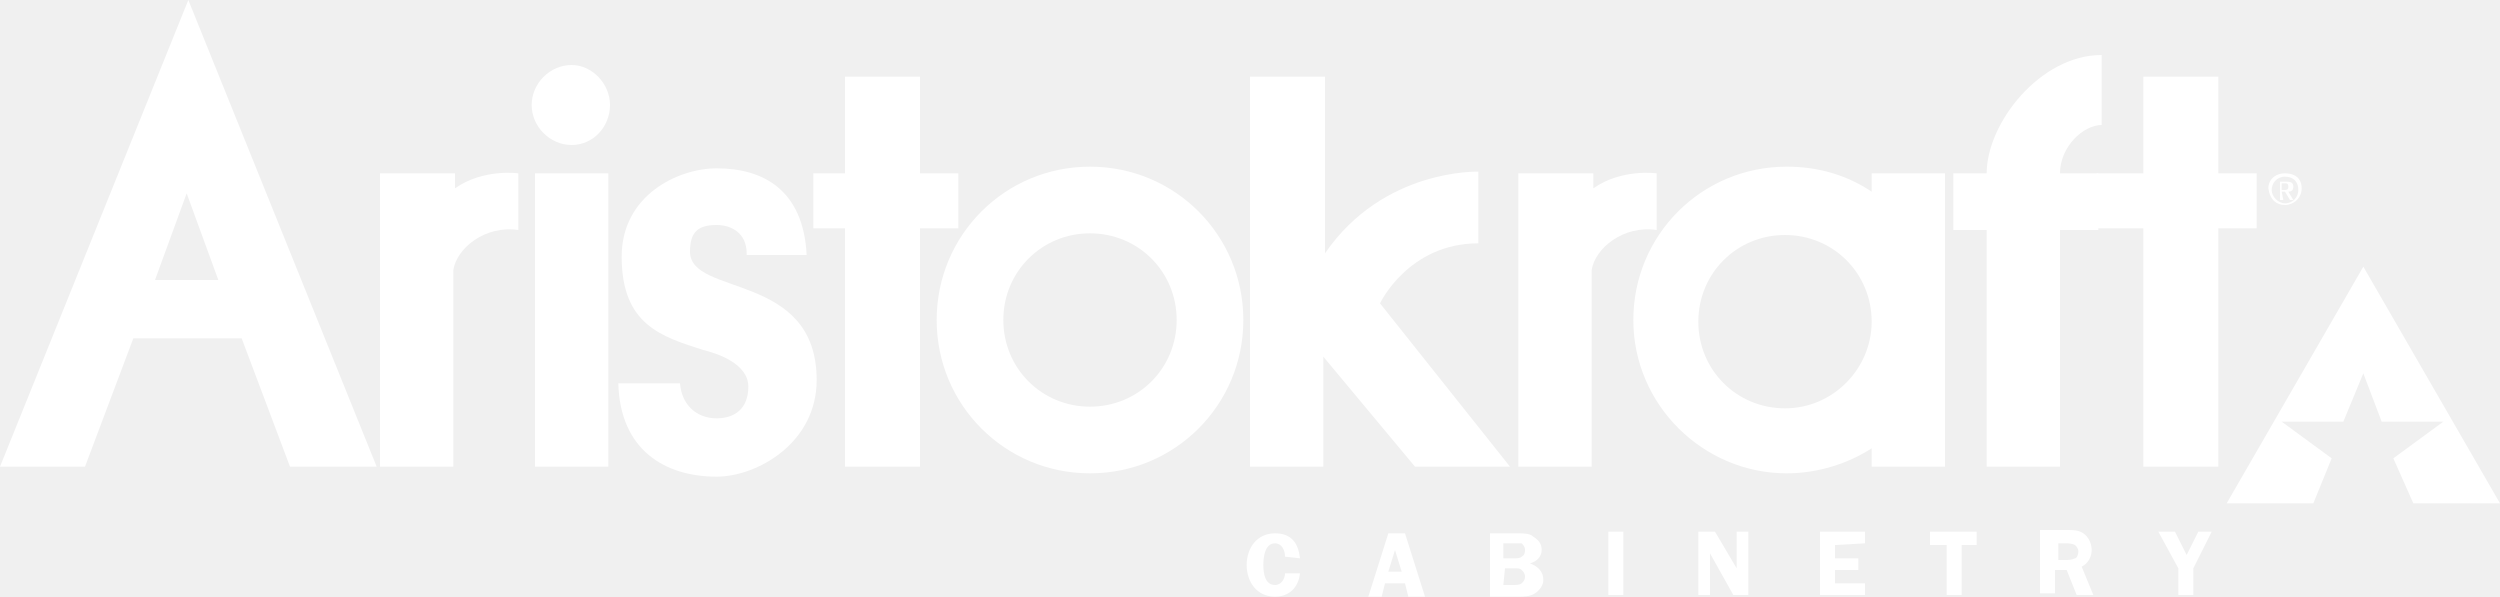
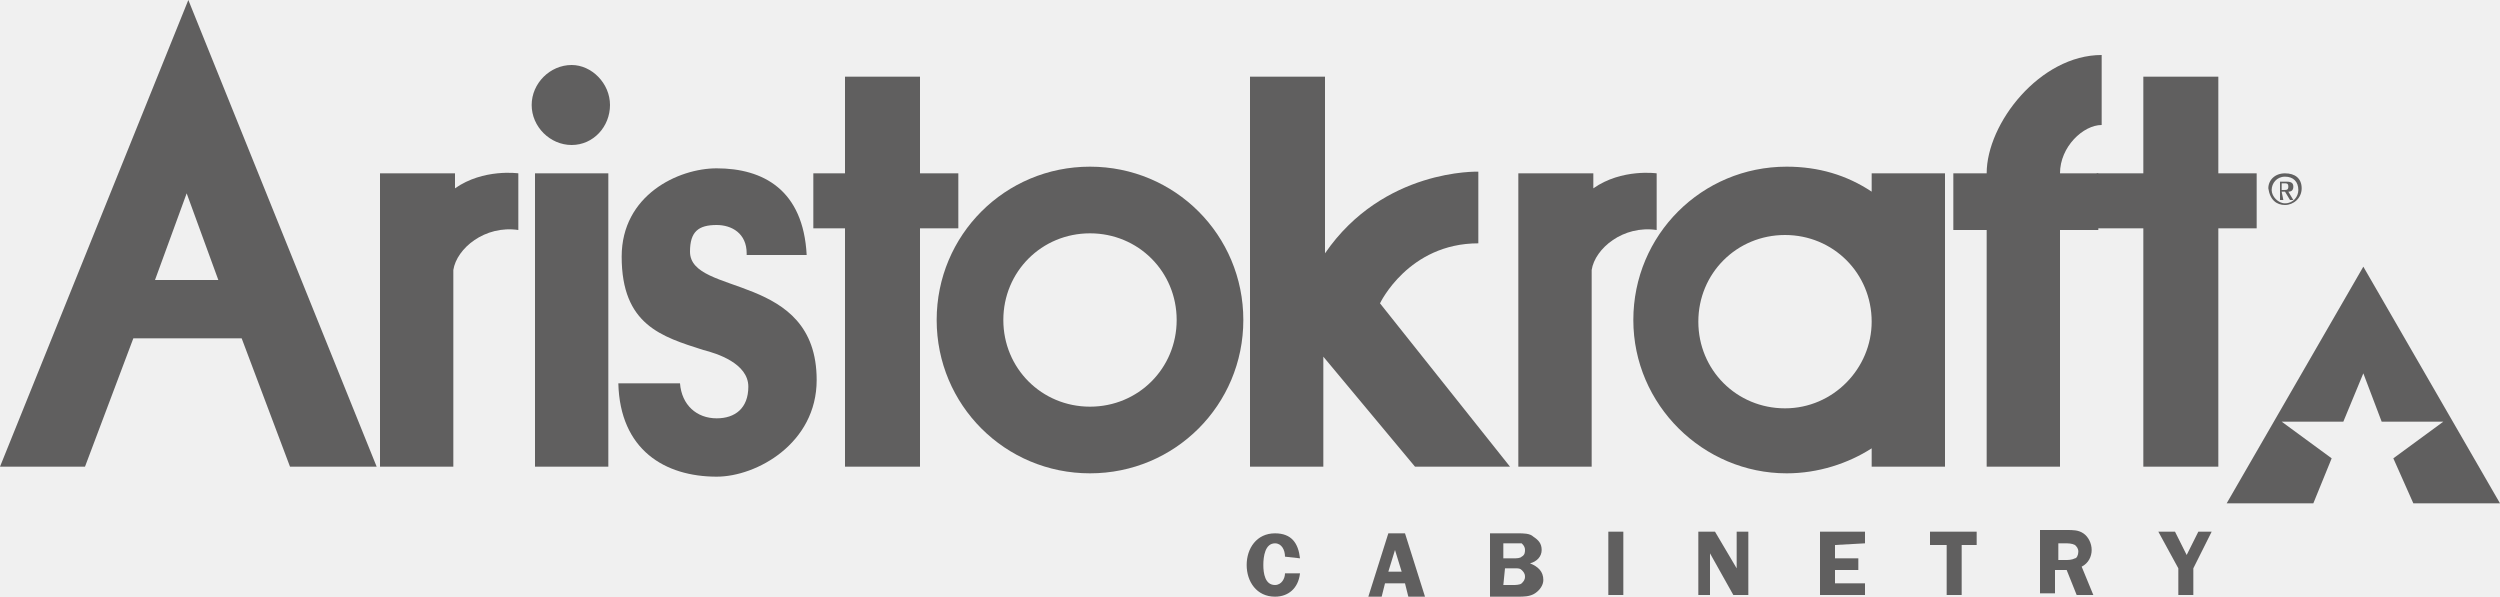
<svg xmlns="http://www.w3.org/2000/svg" version="1.1" id="Layer_1" x="0px" y="0px" width="150px" height="35.8px" viewBox="405 262.2 150 35.8" style="enable-background:new 405 262.2 150 35.8;" xml:space="preserve" preserveAspectRatio="XminYmin none">
  <style type="text/css">
- 	.st0{fill:#FFFFFF;}
+ 	.st0{fill:#605f5f;}
</style>
  <g id="humana">
</g>
  <g id="humana_vitality">
</g>
  <g id="jencare">
    <path class="st0" d="M482.1,295.6c0-0.4-0.2-0.8-0.6-0.8c-0.6,0-0.7,0.8-0.7,1.3c0,0.5,0.1,1.2,0.7,1.2c0.4,0,0.6-0.4,0.6-0.7   l0.9,0c-0.1,0.9-0.7,1.4-1.5,1.4c-1.1,0-1.7-0.9-1.7-1.9c0-1,0.6-1.9,1.7-1.9c1,0,1.4,0.6,1.5,1.5L482.1,295.6z" />
    <path class="st0" d="M488.3,296.5l0.4-1.3l0.4,1.3H488.3z M489.3,294.2h-1l-1.2,3.8h0.8l0.2-0.8h1.2l0.2,0.8h1L489.3,294.2z" />
    <path class="st0" d="M495.3,294.8h0.5c0.2,0,0.4,0,0.5,0c0.1,0.1,0.2,0.2,0.2,0.4c0,0.1,0,0.3-0.2,0.4c-0.1,0.1-0.3,0.1-0.5,0.1   h-0.6V294.8L495.3,294.8z M494.4,294.2v3.8h1.7c0.3,0,0.7,0,1-0.2c0.3-0.2,0.5-0.5,0.5-0.8c0-0.5-0.3-0.8-0.8-1l0,0   c0.4-0.1,0.7-0.4,0.7-0.8c0-0.4-0.2-0.6-0.5-0.8c-0.2-0.2-0.6-0.2-0.9-0.2L494.4,294.2L494.4,294.2z M495.3,296.3h0.6   c0.2,0,0.3,0,0.4,0.1s0.2,0.2,0.2,0.4c0,0.2-0.1,0.3-0.2,0.4s-0.4,0.1-0.5,0.1h-0.6L495.3,296.3L495.3,296.3z" />
    <path class="st0" d="M502.4,297.9h-0.9v-3.8h0.9V297.9z" />
    <path class="st0" d="M509.8,297.9H509l-1.4-2.5h0v2.5h-0.7v-3.8h1l1.3,2.2l0,0v-2.2h0.7V297.9z" />
    <path class="st0" d="M515.1,294.9v0.8h1.4v0.7h-1.4v0.8h1.8v0.7h-2.7v-3.8h2.7v0.7L515.1,294.9L515.1,294.9z" />
    <path class="st0" d="M523.7,294.9h-1v3h-0.9v-3h-1v-0.8h2.8V294.9z" />
    <path class="st0" d="M528.4,294.8h0.5c0.2,0,0.4,0,0.6,0.1c0.1,0.1,0.2,0.2,0.2,0.4c0,0.2-0.1,0.4-0.2,0.4   c-0.2,0.1-0.4,0.1-0.6,0.1h-0.4V294.8z M528.4,296.4h0.6l0.6,1.5h1l-0.7-1.7c0.4-0.2,0.6-0.6,0.6-1c0-0.4-0.2-0.8-0.5-1   c-0.3-0.2-0.6-0.2-1-0.2h-1.6v3.8h0.9V296.4L528.4,296.4z" />
    <path class="st0" d="M536.6,296.3v1.6h-0.9v-1.6l-1.2-2.2h1l0.7,1.4l0.7-1.4h0.8L536.6,296.3z" />
    <path class="st0" d="M480,266.9v23.3h4.4v-6.6l5.5,6.6h5.7l-7.8-9.8c0,0,1.7-3.6,5.9-3.6v-4.3c0,0-5.7-0.2-9.2,4.9v-10.6H480z" />
    <path class="st0" d="M496.1,272.6v17.6h4.4c0,0,0-11.3,0-11.8c0.2-1.3,1.9-2.7,3.9-2.4v-3.4c0,0-2.1-0.3-3.8,0.9v-0.9H496.1z" />
    <path class="st0" d="M427.8,272.6v17.6h4.4c0,0,0-11.3,0-11.8c0.2-1.3,1.9-2.7,3.9-2.4v-3.4c0,0-2.1-0.3-3.8,0.9v-0.9H427.8z" />
    <path class="st0" d="M524.2,272.6c0-3,3.2-7.1,6.9-7.1c0,0,0,2.8,0,4.2c-1.1,0-2.5,1.3-2.5,2.9h2.3v3.4h-2.3v14.2h-4.4V276h-2v-3.4   C522.3,272.6,523.6,272.6,524.2,272.6z" />
    <polygon class="st0" points="533.6,266.8 533.6,272.6 530.8,272.6 530.8,275.9 533.6,275.9 533.6,290.2 538.1,290.2 538.1,275.9    540.4,275.9 540.4,272.6 538.1,272.6 538.1,266.8  " />
    <polygon class="st0" points="455.7,266.8 455.7,272.6 453.8,272.6 453.8,275.9 455.7,275.9 455.7,290.2 460.2,290.2 460.2,275.9    462.5,275.9 462.5,272.6 460.2,272.6 460.2,266.8  " />
    <path class="st0" d="M541.3,273.6c0-0.4,0.3-0.8,0.8-0.8s0.8,0.3,0.8,0.8c0,0.4-0.3,0.8-0.8,0.8C541.7,274.4,541.3,274,541.3,273.6   z M542.1,274.5c0.5,0,1-0.4,1-1c0-0.6-0.4-0.9-1-0.9s-1,0.4-1,0.9C541.2,274.2,541.6,274.5,542.1,274.5z M541.9,273.7h0.2l0.3,0.5   h0.2l-0.3-0.5c0.2,0,0.3-0.1,0.3-0.3c0-0.2-0.1-0.3-0.4-0.3h-0.4v1.1h0.2L541.9,273.7L541.9,273.7z M541.9,273.5v-0.3h0.2   c0.1,0,0.2,0,0.2,0.2c0,0.2-0.1,0.2-0.3,0.2H541.9z" />
    <g>
      <rect x="437.1" y="272.6" class="st0" width="4.4" height="17.6" />
      <path class="st0" d="M439.3,270.9c1.3,0,2.3-1.1,2.3-2.4c0-1.3-1.1-2.4-2.3-2.4c-1.3,0-2.4,1.1-2.4,2.4    C436.9,269.8,438,270.9,439.3,270.9z" />
    </g>
    <path class="st0" d="M517.3,272.6v1.1c-1.5-1-3.2-1.5-5.1-1.5c-5.1,0-9.2,4.1-9.2,9.2s4.2,9.2,9.2,9.2c1.9,0,3.7-0.6,5.1-1.5v1.1   h4.4v-17.6H517.3z M512.1,286.7c-2.9,0-5.2-2.3-5.2-5.2c0-2.9,2.3-5.2,5.2-5.2c2.9,0,5.2,2.3,5.2,5.2   C517.3,284.3,515,286.7,512.1,286.7z" />
    <path class="st0" d="M470.4,272.2c-5.1,0-9.2,4.1-9.2,9.2s4.1,9.2,9.2,9.2s9.2-4.1,9.2-9.2C479.6,276.3,475.5,272.2,470.4,272.2z    M470.4,286.6c-2.9,0-5.2-2.3-5.2-5.2c0-2.9,2.3-5.2,5.2-5.2s5.2,2.3,5.2,5.2C475.6,284.3,473.3,286.6,470.4,286.6z" />
    <path class="st0" d="M416.3,262.2L405,290.2h5.1l2.9-7.7h6.5l2.9,7.7h5.2L416.3,262.2z M414.3,279l1.9-5.2l1.9,5.2H414.3z" />
    <g>
      <polygon class="st0" points="544.9,289.7 541.9,287.5 545.6,287.5 546.8,284.6 547.9,287.5 551.6,287.5 548.6,289.7 549.8,292.4     555,292.4 546.8,278.2 538.6,292.4 543.8,292.4   " />
    </g>
    <path class="st0" d="M449.8,277.4c0-1.2-0.9-1.7-1.8-1.7c-1.1,0-1.6,0.4-1.6,1.6c0,2.7,7.6,1.2,7.6,7.7c0,3.8-3.6,5.8-6,5.8   c-3.1,0-5.8-1.6-5.9-5.6h3.7c0.1,1.3,1,2.1,2.2,2.1c1.1,0,1.9-0.6,1.9-1.9c0-1.4-1.9-2-2.7-2.2c-2.5-0.8-4.9-1.5-4.9-5.6   c0-3.7,3.4-5.3,5.7-5.3c2.8,0,5.2,1.3,5.4,5.2H449.8L449.8,277.4z" />
  </g>
  <g id="great_for_you">
</g>
  <g id="dr._shep">
</g>
  <g id="ge">
</g>
  <g id="aha">
</g>
  <g id="diamond">
</g>
  <g id="brown_foreman">
</g>
  <g id="masterbrand">
</g>
  <g id="aristokraft">
</g>
  <g id="decora">
</g>
  <g id="gaither">
</g>
  <g id="unbridled_eve">
</g>
  <g id="papa_johns">
</g>
  <g id="dr_jan">
</g>
  <g id="lawn_pro">
</g>
  <g id="goo">
</g>
  <g id="b__x26__b">
</g>
  <g id="mindy_smith">
</g>
  <g id="tesseract">
</g>
  <g id="grandparents.com">
</g>
  <g id="ican">
</g>
  <g id="my_well_being">
</g>
  <g id="apple_patch">
</g>
</svg>
